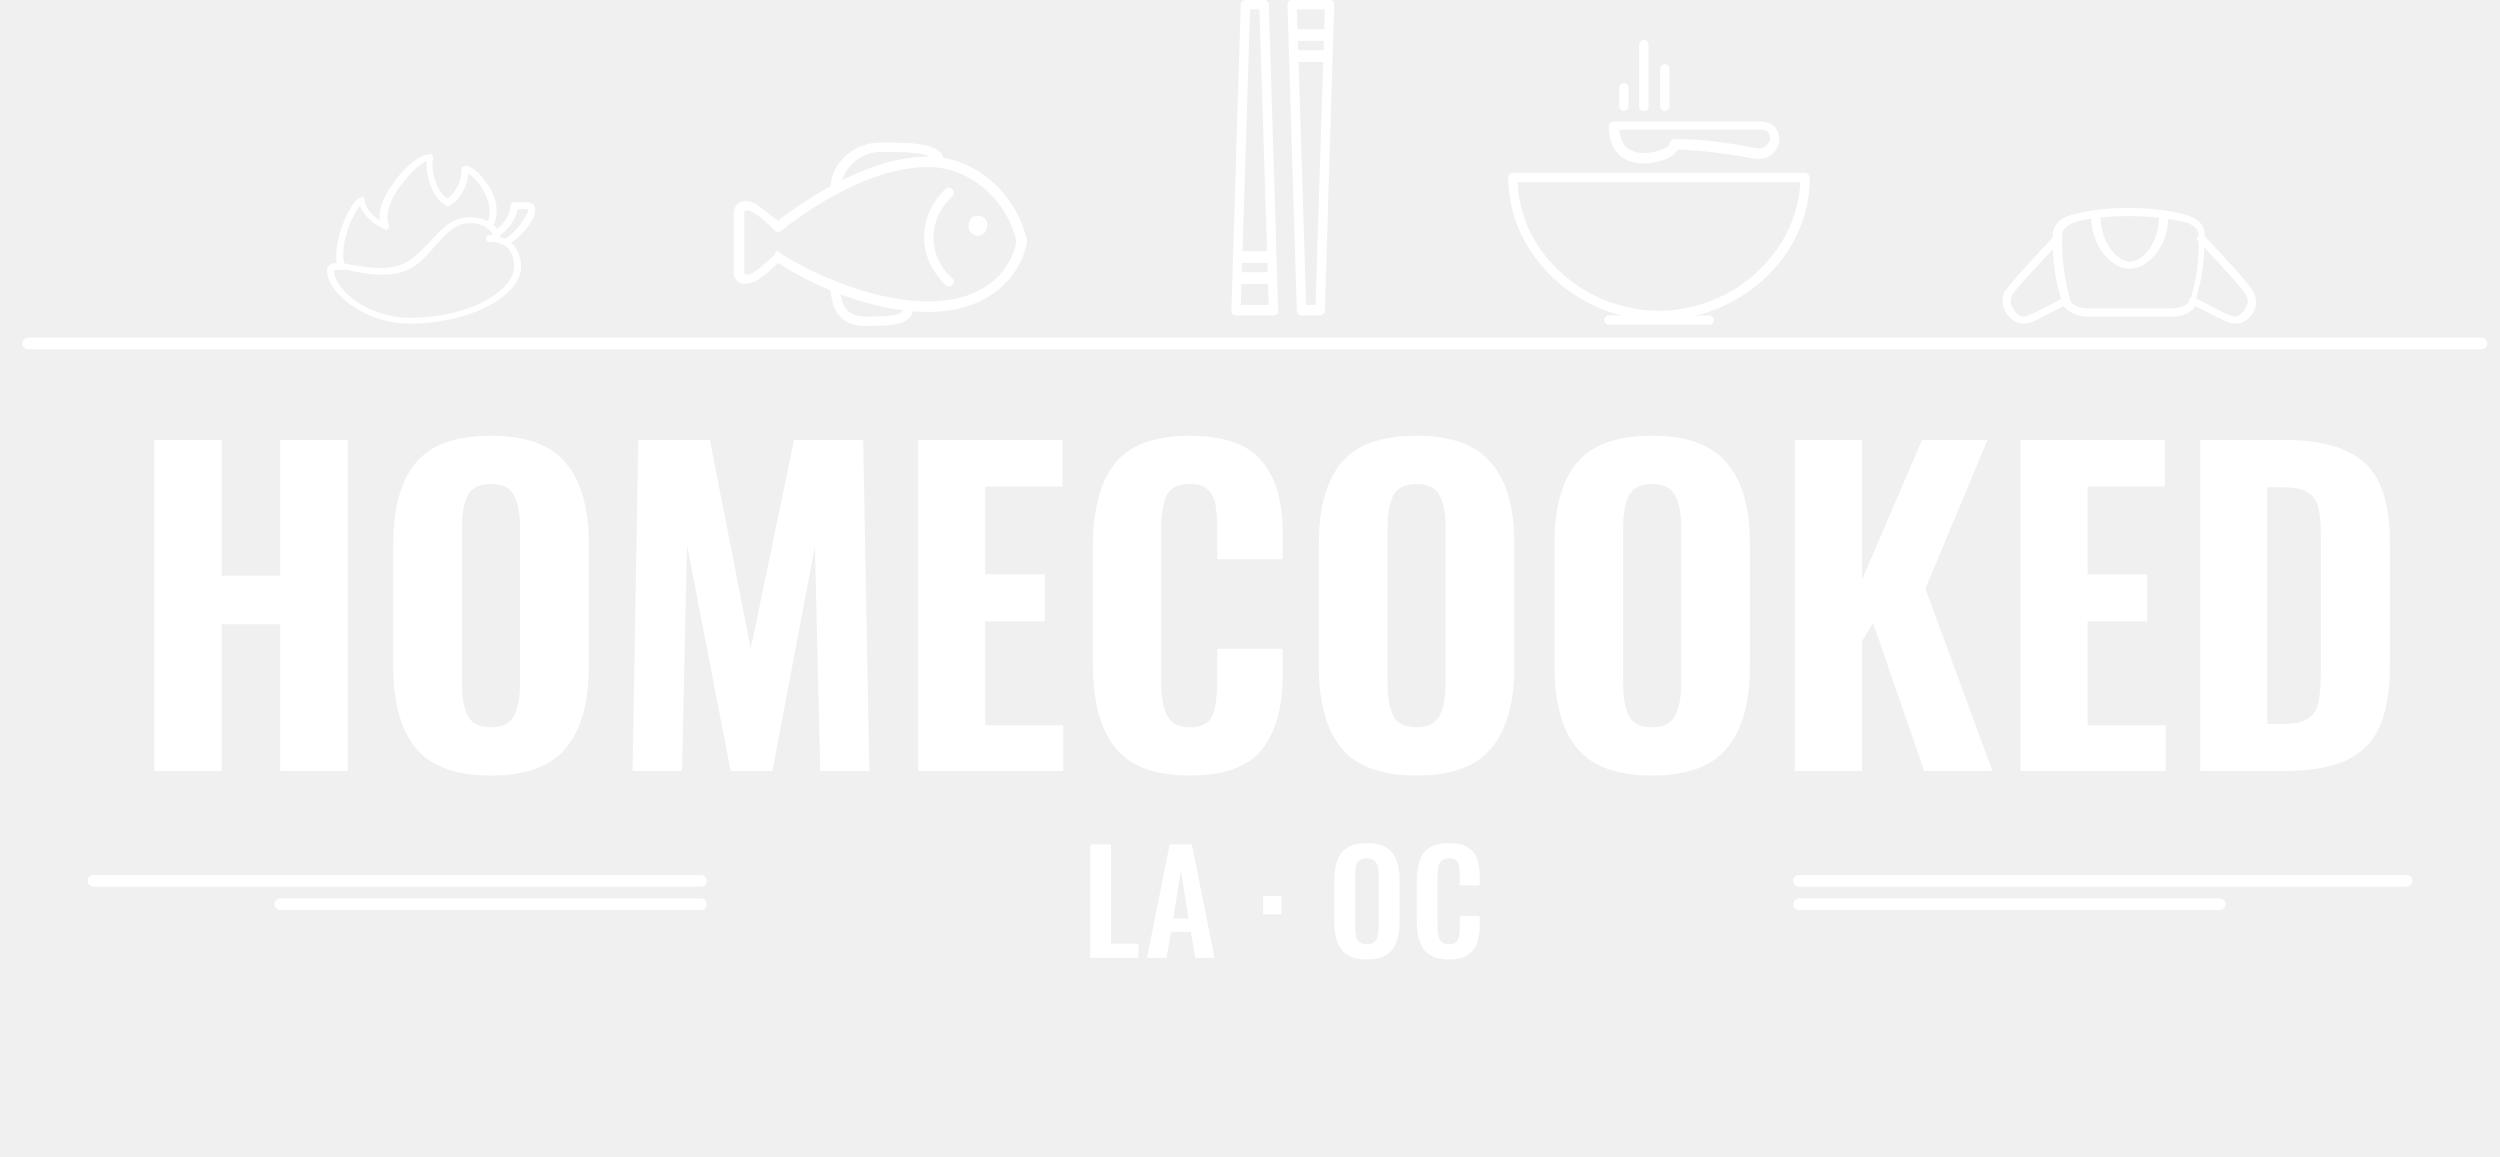
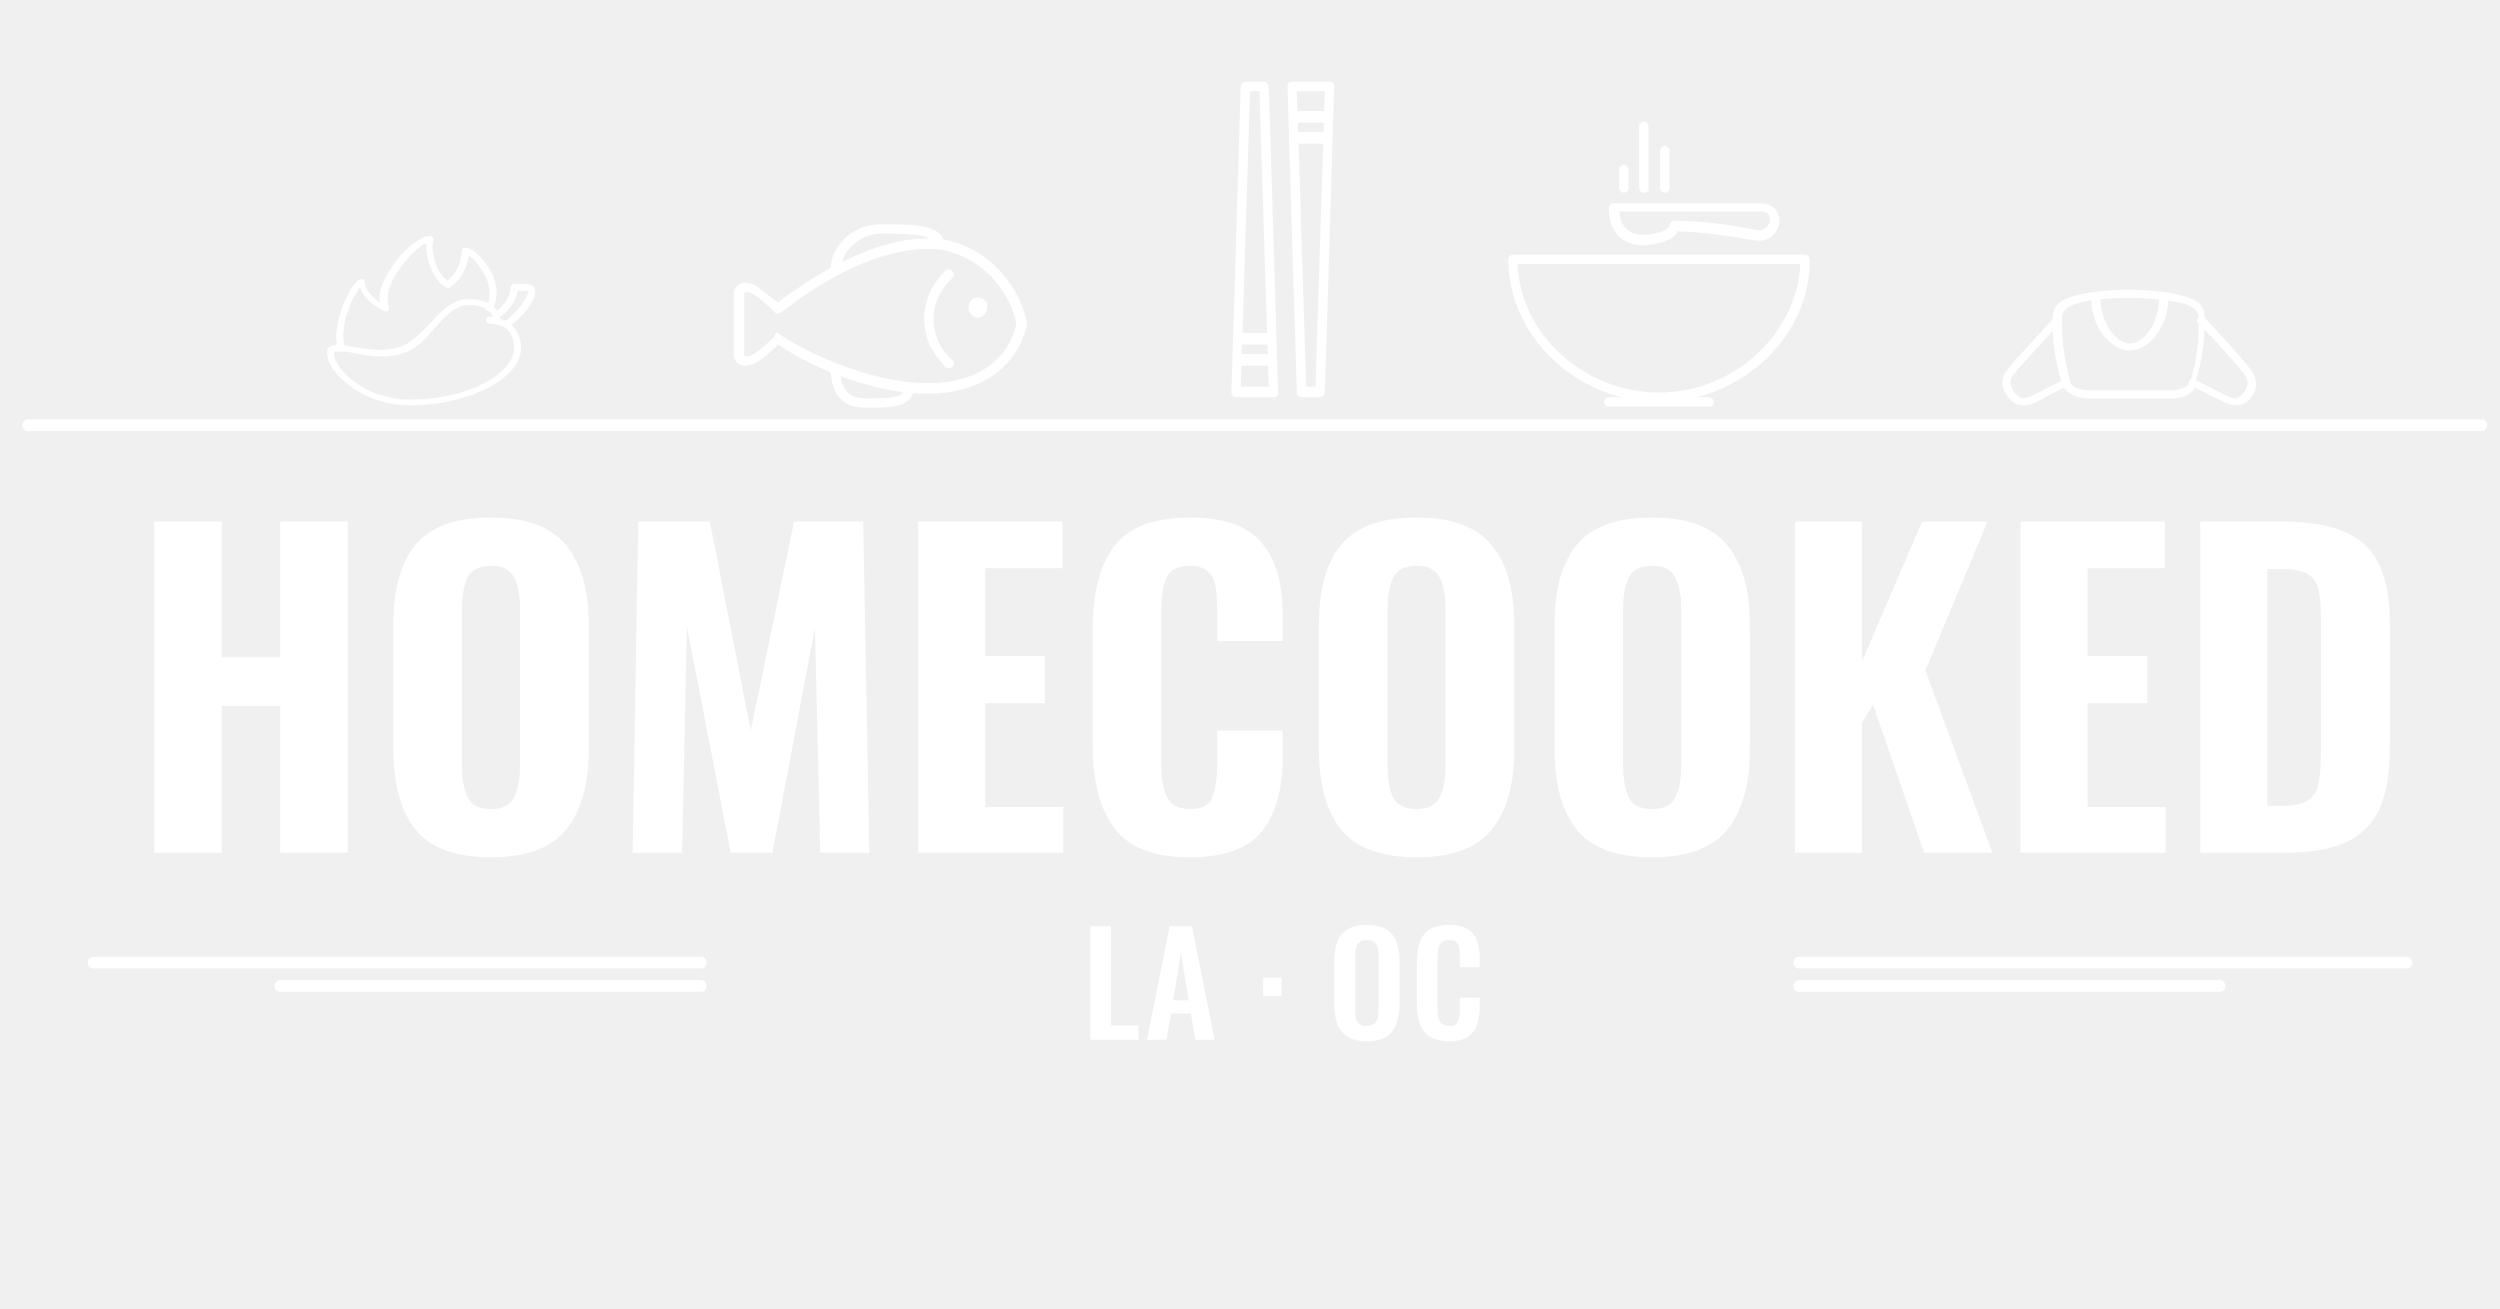
- <svg xmlns="http://www.w3.org/2000/svg" width="214" height="99" viewBox="0 0 214 99" fill="none">
-   <path d="M13.205 37.65H18.98V49.27H23.985V37.65H29.76V66H23.985V53.435H18.98V66H13.205V37.65ZM42.032 66.385C39.022 66.385 36.876 65.603 35.592 64.04C34.309 62.453 33.667 60.132 33.667 57.075V46.505C33.667 43.448 34.309 41.15 35.592 39.61C36.876 38.07 39.022 37.3 42.032 37.3C45.019 37.3 47.154 38.082 48.437 39.645C49.744 41.185 50.397 43.472 50.397 46.505V57.11C50.397 60.143 49.744 62.453 48.437 64.04C47.154 65.603 45.019 66.385 42.032 66.385ZM42.032 62.255C43.012 62.255 43.666 61.928 43.992 61.275C44.342 60.598 44.517 59.677 44.517 58.51V45.105C44.517 43.938 44.342 43.04 43.992 42.41C43.666 41.757 43.012 41.43 42.032 41.43C41.052 41.43 40.387 41.757 40.037 42.41C39.711 43.04 39.547 43.938 39.547 45.105V58.51C39.547 59.7 39.711 60.622 40.037 61.275C40.364 61.928 41.029 62.255 42.032 62.255ZM54.638 37.65H60.763L64.263 55.535L67.973 37.65H73.888L74.413 66H70.213L69.758 46.75L66.118 66H62.548L58.803 46.645L58.383 66H54.148L54.638 37.65ZM78.589 37.65H90.944V41.64H84.329V49.165H89.439V53.19H84.329V62.08H91.014V66H78.589V37.65ZM101.845 66.385C98.835 66.385 96.7 65.58 95.44 63.97C94.18 62.337 93.55 59.992 93.55 56.935V46.785C93.55 43.658 94.168 41.302 95.405 39.715C96.665 38.105 98.812 37.3 101.845 37.3C104.738 37.3 106.78 38.012 107.97 39.435C109.183 40.835 109.79 42.853 109.79 45.49V47.87H104.19V45.245C104.19 44.405 104.143 43.728 104.05 43.215C103.98 42.702 103.77 42.282 103.42 41.955C103.093 41.605 102.58 41.43 101.88 41.43C100.83 41.43 100.153 41.768 99.85 42.445C99.547 43.122 99.395 44.113 99.395 45.42V58.3C99.395 59.63 99.57 60.622 99.92 61.275C100.27 61.928 100.923 62.255 101.88 62.255C102.86 62.255 103.49 61.928 103.77 61.275C104.05 60.598 104.19 59.607 104.19 58.3V55.535H109.79V57.88C109.79 60.587 109.195 62.687 108.005 64.18C106.815 65.65 104.762 66.385 101.845 66.385ZM121.261 66.385C118.251 66.385 116.104 65.603 114.821 64.04C113.537 62.453 112.896 60.132 112.896 57.075V46.505C112.896 43.448 113.537 41.15 114.821 39.61C116.104 38.07 118.251 37.3 121.261 37.3C124.247 37.3 126.382 38.082 127.666 39.645C128.972 41.185 129.626 43.472 129.626 46.505V57.11C129.626 60.143 128.972 62.453 127.666 64.04C126.382 65.603 124.247 66.385 121.261 66.385ZM121.261 62.255C122.241 62.255 122.894 61.928 123.221 61.275C123.571 60.598 123.746 59.677 123.746 58.51V45.105C123.746 43.938 123.571 43.04 123.221 42.41C122.894 41.757 122.241 41.43 121.261 41.43C120.281 41.43 119.616 41.757 119.266 42.41C118.939 43.04 118.776 43.938 118.776 45.105V58.51C118.776 59.7 118.939 60.622 119.266 61.275C119.592 61.928 120.257 62.255 121.261 62.255ZM141.427 66.385C138.417 66.385 136.27 65.603 134.987 64.04C133.703 62.453 133.062 60.132 133.062 57.075V46.505C133.062 43.448 133.703 41.15 134.987 39.61C136.27 38.07 138.417 37.3 141.427 37.3C144.413 37.3 146.548 38.082 147.832 39.645C149.138 41.185 149.792 43.472 149.792 46.505V57.11C149.792 60.143 149.138 62.453 147.832 64.04C146.548 65.603 144.413 66.385 141.427 66.385ZM141.427 62.255C142.407 62.255 143.06 61.928 143.387 61.275C143.737 60.598 143.912 59.677 143.912 58.51V45.105C143.912 43.938 143.737 43.04 143.387 42.41C143.06 41.757 142.407 41.43 141.427 41.43C140.447 41.43 139.782 41.757 139.432 42.41C139.105 43.04 138.942 43.938 138.942 45.105V58.51C138.942 59.7 139.105 60.622 139.432 61.275C139.758 61.928 140.423 62.255 141.427 62.255ZM153.648 37.65H159.388V49.62L164.533 37.65H170.133L164.813 50.39L170.553 66H164.708L160.333 53.33L159.388 54.87V66H153.648V37.65ZM172.959 37.65H185.314V41.64H178.699V49.165H183.809V53.19H178.699V62.08H185.384V66H172.959V37.65ZM188.34 37.65H195.27C197.65 37.65 199.505 37.965 200.835 38.595C202.188 39.202 203.145 40.147 203.705 41.43C204.288 42.713 204.58 44.417 204.58 46.54V56.865C204.58 59.035 204.3 60.785 203.74 62.115C203.18 63.422 202.235 64.402 200.905 65.055C199.575 65.685 197.743 66 195.41 66H188.34V37.65ZM195.34 61.975C196.343 61.975 197.078 61.823 197.545 61.52C198.035 61.193 198.338 60.727 198.455 60.12C198.595 59.513 198.665 58.638 198.665 57.495V45.77C198.665 44.697 198.583 43.892 198.42 43.355C198.28 42.795 197.977 42.387 197.51 42.13C197.043 41.85 196.308 41.71 195.305 41.71H194.08V61.975H195.34Z" fill="white" />
-   <path d="M93.324 82V72.28H95.1V80.776H97.452V82H93.324ZM98.183 82L100.127 72.28H102.023L103.967 82H102.323L101.939 79.756H100.247L99.851 82H98.183ZM100.427 78.628H101.747L101.087 74.548L100.427 78.628ZM108.127 78.268V76.696H109.699V78.268H108.127ZM116.999 82.132C116.311 82.132 115.763 82.004 115.355 81.748C114.947 81.492 114.655 81.124 114.479 80.644C114.303 80.164 114.215 79.596 114.215 78.94V75.304C114.215 74.648 114.303 74.088 114.479 73.624C114.655 73.152 114.947 72.792 115.355 72.544C115.763 72.296 116.311 72.172 116.999 72.172C117.703 72.172 118.255 72.296 118.655 72.544C119.063 72.792 119.355 73.152 119.531 73.624C119.715 74.088 119.807 74.648 119.807 75.304V78.952C119.807 79.6 119.715 80.164 119.531 80.644C119.355 81.116 119.063 81.484 118.655 81.748C118.255 82.004 117.703 82.132 116.999 82.132ZM116.999 80.824C117.295 80.824 117.511 80.76 117.647 80.632C117.791 80.504 117.887 80.328 117.935 80.104C117.983 79.88 118.007 79.636 118.007 79.372V74.896C118.007 74.624 117.983 74.38 117.935 74.164C117.887 73.948 117.791 73.78 117.647 73.66C117.511 73.532 117.295 73.468 116.999 73.468C116.719 73.468 116.507 73.532 116.363 73.66C116.219 73.78 116.123 73.948 116.075 74.164C116.027 74.38 116.003 74.624 116.003 74.896V79.372C116.003 79.636 116.023 79.88 116.063 80.104C116.111 80.328 116.207 80.504 116.351 80.632C116.495 80.76 116.711 80.824 116.999 80.824ZM124.037 82.132C123.325 82.132 122.765 81.992 122.357 81.712C121.957 81.432 121.677 81.052 121.517 80.572C121.357 80.084 121.277 79.524 121.277 78.892V75.424C121.277 74.76 121.357 74.184 121.517 73.696C121.677 73.208 121.957 72.832 122.357 72.568C122.765 72.304 123.325 72.172 124.037 72.172C124.709 72.172 125.233 72.288 125.609 72.52C125.993 72.744 126.265 73.068 126.425 73.492C126.585 73.916 126.665 74.408 126.665 74.968V75.784H124.961V74.944C124.961 74.672 124.945 74.424 124.913 74.2C124.889 73.976 124.813 73.8 124.685 73.672C124.565 73.536 124.353 73.468 124.049 73.468C123.745 73.468 123.521 73.54 123.377 73.684C123.241 73.82 123.153 74.008 123.113 74.248C123.073 74.48 123.053 74.744 123.053 75.04V79.264C123.053 79.616 123.081 79.908 123.137 80.14C123.193 80.364 123.293 80.536 123.437 80.656C123.589 80.768 123.793 80.824 124.049 80.824C124.345 80.824 124.553 80.756 124.673 80.62C124.801 80.476 124.881 80.288 124.913 80.056C124.945 79.824 124.961 79.564 124.961 79.276V78.4H126.665V79.18C126.665 79.756 126.589 80.268 126.437 80.716C126.285 81.156 126.017 81.504 125.633 81.76C125.257 82.008 124.725 82.132 124.037 82.132Z" fill="white" />
-   <path d="M2.408 29.4H212.408" stroke="white" stroke-miterlimit="10" stroke-linecap="round" stroke-linejoin="round" />
-   <path d="M8 75.4H60" stroke="white" stroke-miterlimit="10" stroke-linecap="round" stroke-linejoin="round" />
-   <path d="M154 75.4H206" stroke="white" stroke-miterlimit="10" stroke-linecap="round" stroke-linejoin="round" />
-   <path d="M154 77.4H190" stroke="white" stroke-miterlimit="10" stroke-linecap="round" stroke-linejoin="round" />
-   <path d="M24 77.4H60" stroke="white" stroke-miterlimit="10" stroke-linecap="round" stroke-linejoin="round" />
-   <path d="M109.008 27H105.808C105.708 27 105.608 27 105.508 26.9C105.408 26.8 105.408 26.7 105.408 26.6L106.208 0.4C106.208 0.2 106.408 0 106.608 0H108.208C108.408 0 108.608 0.2 108.608 0.4L109.408 26.5V26.6C109.408 26.8 109.308 27 109.008 27ZM106.208 26.1H108.608L107.808 0.8H107.008L106.208 26.1Z" fill="white" />
-   <path d="M108.608 24.3H106.208C106.008 24.3 105.808 24.1 105.808 23.8C105.808 23.5 106.008 23.3 106.208 23.3H108.608C108.808 23.3 109.008 23.5 109.008 23.8C109.008 24.1 108.808 24.3 108.608 24.3Z" fill="white" />
-   <path d="M108.608 22.5H106.208C106.008 22.5 105.808 22.3 105.808 22C105.808 21.7 106.008 21.5 106.208 21.5H108.608C108.808 21.5 109.008 21.7 109.008 22C109.008 22.3 108.808 22.5 108.608 22.5Z" fill="white" />
-   <path d="M113.008 27H111.408C111.208 27 111.008 26.8 111.008 26.6L110.208 0.4C110.208 0.3 110.208 0.2 110.308 0.1C110.408 -1.52737e-06 110.508 0 110.608 0H113.808C113.908 0 114.008 -1.52737e-06 114.108 0.1C114.208 0.2 114.208 0.3 114.208 0.4L113.408 26.6C113.408 26.8 113.208 27 113.008 27ZM111.808 26.1H112.608L113.408 0.8H111.008L111.808 26.1Z" fill="white" />
-   <path d="M113.408 3.5H111.008C110.808 3.5 110.608 3.3 110.608 3C110.608 2.7 110.808 2.5 111.008 2.5H113.408C113.608 2.5 113.808 2.7 113.808 3C113.808 3.3 113.708 3.5 113.408 3.5Z" fill="white" />
-   <path d="M113.408 5.3H111.008C110.808 5.3 110.608 5.1 110.608 4.8C110.608 4.5 110.808 4.3 111.008 4.3H113.408C113.608 4.3 113.808 4.5 113.808 4.8C113.808 5.1 113.708 5.3 113.408 5.3Z" fill="white" />
-   <path d="M79.508 26.7C73.508 26.7 67.908 23.4 66.608 22.5C66.108 23 65.208 23.8 64.608 24.1C64.308 24.2 64.008 24.3 63.808 24.3C63.108 24.3 62.808 23.8 62.808 23.3V18.2C62.808 17.7 63.208 17.2 63.808 17.2C64.108 17.2 64.308 17.3 64.608 17.4C65.108 17.7 66.008 18.5 66.608 18.9C66.708 18.9 66.708 18.8 66.808 18.7C68.808 17.3 74.108 13.4 79.508 13.4C83.408 13.4 87.008 16.5 87.908 20.6C87.908 20.7 87.908 20.7 87.908 20.8C87.108 24.4 83.908 26.7 79.508 26.7ZM66.508 21.5C66.608 21.5 66.708 21.5 66.708 21.6C68.408 22.8 74.108 25.8 79.508 25.8C83.508 25.8 86.308 23.9 87.008 20.7C86.208 17 82.908 14.3 79.508 14.3C74.308 14.3 69.208 18 67.308 19.4C67.108 19.6 66.908 19.7 66.808 19.8C66.608 19.9 66.408 19.9 66.308 19.7C65.908 19.3 64.808 18.3 64.308 18.1C64.108 18 63.908 18 63.908 18C63.708 18 63.708 18.1 63.708 18.2V23.3C63.708 23.4 63.708 23.5 63.908 23.5C64.008 23.5 64.108 23.5 64.308 23.4C64.808 23.2 65.908 22.2 66.308 21.8C66.308 21.6 66.408 21.5 66.508 21.5Z" fill="white" />
-   <path d="M83.708 20.2C83.508 20.2 83.308 20.1 83.108 19.9C82.908 19.7 82.908 19.5 82.908 19.3C82.908 19.1 83.008 18.9 83.108 18.7C83.408 18.4 84.008 18.4 84.308 18.7C84.508 18.9 84.508 19.1 84.508 19.3C84.508 19.5 84.408 19.7 84.308 19.9C84.108 20.1 83.908 20.2 83.708 20.2Z" fill="white" />
-   <path d="M71.508 16.4C71.308 16.4 71.108 16.2 71.108 16C71.108 14 73.108 12.2 75.308 12.2C78.108 12.2 80.808 12.2 80.808 13.9C80.808 14.1 80.608 14.3 80.408 14.3C80.208 14.3 80.008 14.1 80.008 13.9C80.008 13 77.308 13 75.408 13C73.508 13 72.008 14.6 72.008 16C71.908 16.2 71.808 16.4 71.508 16.4Z" fill="white" />
-   <path d="M74.008 27.9C72.108 27.9 71.108 26.7 71.108 24.5C71.108 24.3 71.308 24.1 71.508 24.1C71.708 24.1 71.908 24.3 71.908 24.5C71.908 26.2 72.608 27.1 74.008 27.1C76.108 27.1 77.408 27.1 77.408 26.2C77.408 26 77.608 25.8 77.808 25.8C78.008 25.8 78.208 26 78.208 26.2C78.208 27.9 76.208 27.9 74.008 27.9Z" fill="white" />
-   <path d="M81.208 24.5C81.108 24.5 81.008 24.5 80.908 24.4C80.508 23.9 79.108 22.6 79.108 20.3C79.108 18 80.508 16.6 80.908 16.2C81.108 16 81.308 16 81.508 16.2C81.708 16.4 81.708 16.6 81.508 16.8C81.108 17.2 79.908 18.4 79.908 20.3C79.908 22.3 81.108 23.5 81.508 23.8C81.708 24 81.708 24.2 81.508 24.4C81.408 24.5 81.308 24.5 81.208 24.5Z" fill="white" />
-   <path d="M146.308 27.8H137.708C137.508 27.8 137.308 27.6 137.308 27.4C137.308 27.2 137.508 27 137.708 27H146.308C146.508 27 146.708 27.2 146.708 27.4C146.708 27.6 146.608 27.8 146.308 27.8Z" fill="white" />
-   <path d="M142.008 27.4C135.008 27.4 129.108 21.8 129.108 15.2C129.108 15 129.308 14.8 129.508 14.8H154.508C154.708 14.8 154.908 15 154.908 15.2C155.008 21.8 149.008 27.4 142.008 27.4ZM129.908 15.6C130.108 21.6 135.608 26.6 142.008 26.6C148.408 26.6 153.808 21.6 154.108 15.6H129.908Z" fill="white" />
-   <path d="M139.008 9.5C138.808 9.5 138.608 9.3 138.608 9.1V7.5C138.608 7.3 138.808 7.1 139.008 7.1C139.208 7.1 139.408 7.3 139.408 7.5V9.1C139.408 9.3 139.208 9.5 139.008 9.5Z" fill="white" />
-   <path d="M140.708 9.5C140.508 9.5 140.308 9.3 140.308 9.1V3.8C140.308 3.6 140.508 3.4 140.708 3.4C140.908 3.4 141.108 3.6 141.108 3.8V9.1C141.208 9.3 141.008 9.5 140.708 9.5Z" fill="white" />
-   <path d="M142.508 9.5C142.308 9.5 142.108 9.3 142.108 9.1V5.9C142.108 5.7 142.308 5.5 142.508 5.5C142.708 5.5 142.908 5.7 142.908 5.9V9.1C142.908 9.3 142.708 9.5 142.508 9.5Z" fill="white" />
-   <path d="M140.708 14C138.808 14 137.708 12.8 137.708 10.8C137.708 10.6 137.908 10.4 138.108 10.4H150.608C151.708 10.4 152.308 11 152.308 12C152.308 12.6 151.708 13.6 150.608 13.6C150.508 13.6 150.208 13.6 149.708 13.5C148.608 13.3 146.308 12.9 143.608 12.8C143.208 13.7 141.408 14 140.708 14ZM138.608 11.1C138.708 12.4 139.408 13.1 140.708 13.1C141.608 13.1 142.908 12.7 142.908 12.3C142.908 12.1 143.108 11.9 143.308 11.9C146.308 11.9 148.708 12.4 149.908 12.6C150.208 12.7 150.508 12.7 150.608 12.7C151.208 12.7 151.508 12.1 151.508 11.9C151.508 11.3 151.308 11.1 150.608 11.1H138.608Z" fill="white" />
-   <path d="M173.208 27.7C172.208 27.7 171.408 26.6 171.408 25.8C171.408 25.4 171.508 25 171.808 24.7C172.508 23.7 175.708 20.4 175.808 20.2C175.908 20.1 176.208 20 176.308 20.2C176.508 20.3 176.508 20.5 176.408 20.6C176.408 20.6 173.108 24.1 172.408 25C172.208 25.3 172.108 25.5 172.108 25.8C172.108 26.3 172.708 27.1 173.208 27.1C173.408 27.1 173.908 26.9 174.108 26.8L176.608 25.5C176.808 25.4 177.008 25.5 177.108 25.6C177.208 25.8 177.108 25.9 177.008 26L174.508 27.3C174.408 27.4 173.708 27.7 173.208 27.7Z" fill="white" />
-   <path d="M186.008 27.1H178.708C177.508 27.1 176.608 26.4 176.508 25.9C176.408 25.6 176.408 25.4 176.308 25.1C176.008 24 175.708 22.8 175.708 20.4V20.3C175.708 19.9 175.708 19 177.008 18.5C178.108 18.1 180.008 17.8 182.208 17.8C184.408 17.8 186.308 18.1 187.408 18.5C188.808 19 188.708 19.9 188.708 20.3V20.4C188.708 22.7 188.408 24 188.108 25.1C188.008 25.4 188.008 25.6 187.908 25.9C188.008 26.4 187.208 27.1 186.008 27.1ZM182.308 18.5C180.308 18.5 178.408 18.7 177.408 19.1C176.508 19.5 176.508 20 176.508 20.3V20.4C176.508 22.7 176.808 23.9 177.008 24.9C177.108 25.2 177.108 25.4 177.208 25.7C177.208 25.9 177.708 26.4 178.708 26.4H186.008C186.908 26.4 187.408 25.9 187.508 25.7C187.608 25.4 187.608 25.2 187.708 24.9C188.008 23.8 188.208 22.6 188.208 20.4V20.3C188.208 20 188.208 19.5 187.308 19.1C186.308 18.8 184.408 18.5 182.308 18.5Z" fill="white" />
-   <path d="M191.408 27.7C190.908 27.7 190.308 27.4 190.108 27.3L187.508 26C187.308 25.9 187.308 25.7 187.408 25.6C187.508 25.4 187.708 25.4 187.908 25.5L190.408 26.8C190.608 26.9 191.108 27.1 191.308 27.1C191.808 27.1 192.408 26.3 192.408 25.8C192.408 25.6 192.308 25.3 192.108 25C191.408 24.1 188.208 20.6 188.108 20.6C188.008 20.5 188.008 20.3 188.208 20.2C188.408 20.1 188.608 20.1 188.708 20.2C188.808 20.3 192.008 23.7 192.708 24.7C193.008 25.1 193.108 25.5 193.108 25.8C193.208 26.6 192.408 27.7 191.408 27.7Z" fill="white" />
-   <path d="M182.308 23C180.608 23 179.008 20.9 179.008 18.6C179.008 18.4 179.208 18.3 179.408 18.3C179.608 18.3 179.808 18.4 179.808 18.6C179.808 20.7 181.208 22.4 182.308 22.4C183.508 22.4 184.808 20.7 184.808 18.6C184.808 18.4 185.008 18.3 185.208 18.3C185.408 18.3 185.608 18.4 185.608 18.6C185.608 20.9 184.008 23 182.308 23Z" fill="white" />
-   <path d="M35.108 27.7C30.908 27.7 28.008 24.8 28.008 23.3V23.2C28.008 23 28.008 22.8 28.208 22.7C28.308 22.6 28.608 22.5 28.908 22.5C29.108 22.5 29.308 22.5 29.708 22.6C30.908 22.8 33.108 23.3 34.708 22.5C35.408 22.1 36.108 21.4 36.708 20.8C37.708 19.7 38.608 18.6 40.208 18.6C41.808 18.6 42.708 19.4 42.808 20.3C44.408 20.7 44.608 22.3 44.608 22.8C44.608 25.4 40.108 27.7 35.108 27.7ZM28.908 23.1C28.708 23.1 28.608 23.1 28.608 23.1V23.2V23.3C28.608 24.5 31.108 27.2 35.108 27.2C40.208 27.2 44.008 24.9 44.008 22.8C44.008 22 43.708 20.7 41.908 20.7C41.708 20.7 41.608 20.6 41.608 20.4C41.608 20.2 41.708 20.1 41.908 20.1C42.008 20.1 42.108 20.1 42.208 20.1C42.008 19.6 41.308 19.1 40.208 19.1C38.908 19.1 38.108 20.1 37.208 21.1C36.608 21.8 35.908 22.6 35.108 23C33.408 23.9 31.008 23.4 29.708 23.1C29.308 23.1 29.008 23.1 28.908 23.1Z" fill="white" />
-   <path d="M43.408 21C43.308 21 43.208 21 43.208 20.9C43.108 20.8 43.108 20.6 43.208 20.5C44.608 19.5 45.108 18.3 45.208 18.1C45.208 18 45.208 17.9 45.208 17.9C45.108 17.9 44.908 17.9 44.708 17.9H44.308C44.208 18.7 43.508 19.7 42.708 20.2C42.608 20.3 42.408 20.2 42.308 20.1C42.208 20 42.208 19.8 42.408 19.7C43.208 19.2 43.708 18.2 43.708 17.6C43.708 17.5 43.808 17.3 44.008 17.3H44.708C45.208 17.3 45.408 17.3 45.608 17.5C45.808 17.6 45.808 17.8 45.808 18.1C45.808 18.5 45.208 19.8 43.608 20.9C43.508 21 43.408 21 43.408 21Z" fill="white" />
-   <path d="M29.208 23.1C29.108 23.1 28.908 23 28.908 22.9C28.308 20.8 30.008 17.2 30.808 16.9C30.908 16.9 31.008 16.9 31.108 16.9C31.208 16.9 31.208 17 31.208 17.1C31.208 17.7 31.808 18.4 32.508 18.9C32.308 17.4 33.508 15.9 34.008 15.2C34.808 14.2 36.008 13.2 36.808 13.2C36.908 13.2 37.008 13.2 37.008 13.3C37.108 13.4 37.108 13.4 37.108 13.5C36.808 14.4 37.308 16.4 38.308 17C39.208 16.3 39.508 15.3 39.508 14.5C39.508 14.4 39.608 14.2 39.808 14.2C40.408 14.2 41.108 14.9 41.608 15.6C42.008 16.1 43.108 17.9 42.108 19.5C42.008 19.6 41.808 19.7 41.708 19.6C41.608 19.5 41.508 19.4 41.608 19.3C42.408 17.9 41.408 16.3 41.108 15.9C40.708 15.4 40.408 15 40.108 14.9C40.008 15.6 39.708 16.8 38.508 17.6C38.408 17.7 38.308 17.7 38.208 17.6C37.108 17.1 36.408 15.1 36.508 13.8C36.008 14 35.308 14.6 34.608 15.5C33.408 16.9 32.908 18.4 33.308 19.3C33.308 19.4 33.308 19.5 33.208 19.6C33.108 19.7 33.008 19.7 32.908 19.6C31.908 19.2 31.108 18.4 30.808 17.6C30.108 18.5 29.008 21 29.508 22.7C29.508 22.9 29.408 23 29.208 23.1C29.308 23.1 29.208 23.1 29.208 23.1Z" fill="white" />
+ <svg xmlns="http://www.w3.org/2000/svg" width="214" height="112" viewBox="0 0 214 112" fill="none">
+   <path d="M13.205 44.65H18.98V56.27H23.985V44.65H29.76V73H23.985V60.435H18.98V73H13.205V44.65ZM42.032 73.385C39.022 73.385 36.876 72.603 35.592 71.04C34.309 69.453 33.667 67.132 33.667 64.075V53.505C33.667 50.448 34.309 48.15 35.592 46.61C36.876 45.07 39.022 44.3 42.032 44.3C45.019 44.3 47.154 45.082 48.437 46.645C49.744 48.185 50.397 50.472 50.397 53.505V64.11C50.397 67.143 49.744 69.453 48.437 71.04C47.154 72.603 45.019 73.385 42.032 73.385ZM42.032 69.255C43.012 69.255 43.666 68.928 43.992 68.275C44.342 67.598 44.517 66.677 44.517 65.51V52.105C44.517 50.938 44.342 50.04 43.992 49.41C43.666 48.757 43.012 48.43 42.032 48.43C41.052 48.43 40.387 48.757 40.037 49.41C39.711 50.04 39.547 50.938 39.547 52.105V65.51C39.547 66.7 39.711 67.622 40.037 68.275C40.364 68.928 41.029 69.255 42.032 69.255ZM54.638 44.65H60.763L64.263 62.535L67.973 44.65H73.888L74.413 73H70.213L69.758 53.75L66.118 73H62.548L58.803 53.645L58.383 73H54.148L54.638 44.65ZM78.589 44.65H90.944V48.64H84.329V56.165H89.439V60.19H84.329V69.08H91.014V73H78.589V44.65ZM101.845 73.385C98.835 73.385 96.7 72.58 95.44 70.97C94.18 69.337 93.55 66.992 93.55 63.935V53.785C93.55 50.658 94.168 48.302 95.405 46.715C96.665 45.105 98.812 44.3 101.845 44.3C104.738 44.3 106.78 45.012 107.97 46.435C109.183 47.835 109.79 49.853 109.79 52.49V54.87H104.19V52.245C104.19 51.405 104.143 50.728 104.05 50.215C103.98 49.702 103.77 49.282 103.42 48.955C103.093 48.605 102.58 48.43 101.88 48.43C100.83 48.43 100.153 48.768 99.85 49.445C99.547 50.122 99.395 51.113 99.395 52.42V65.3C99.395 66.63 99.57 67.622 99.92 68.275C100.27 68.928 100.923 69.255 101.88 69.255C102.86 69.255 103.49 68.928 103.77 68.275C104.05 67.598 104.19 66.607 104.19 65.3V62.535H109.79V64.88C109.79 67.587 109.195 69.687 108.005 71.18C106.815 72.65 104.762 73.385 101.845 73.385ZM121.261 73.385C118.251 73.385 116.104 72.603 114.821 71.04C113.537 69.453 112.896 67.132 112.896 64.075V53.505C112.896 50.448 113.537 48.15 114.821 46.61C116.104 45.07 118.251 44.3 121.261 44.3C124.247 44.3 126.382 45.082 127.666 46.645C128.972 48.185 129.626 50.472 129.626 53.505V64.11C129.626 67.143 128.972 69.453 127.666 71.04C126.382 72.603 124.247 73.385 121.261 73.385ZM121.261 69.255C122.241 69.255 122.894 68.928 123.221 68.275C123.571 67.598 123.746 66.677 123.746 65.51V52.105C123.746 50.938 123.571 50.04 123.221 49.41C122.894 48.757 122.241 48.43 121.261 48.43C120.281 48.43 119.616 48.757 119.266 49.41C118.939 50.04 118.776 50.938 118.776 52.105V65.51C118.776 66.7 118.939 67.622 119.266 68.275C119.592 68.928 120.257 69.255 121.261 69.255ZM141.427 73.385C138.417 73.385 136.27 72.603 134.987 71.04C133.703 69.453 133.062 67.132 133.062 64.075V53.505C133.062 50.448 133.703 48.15 134.987 46.61C136.27 45.07 138.417 44.3 141.427 44.3C144.413 44.3 146.548 45.082 147.832 46.645C149.138 48.185 149.792 50.472 149.792 53.505V64.11C149.792 67.143 149.138 69.453 147.832 71.04C146.548 72.603 144.413 73.385 141.427 73.385ZM141.427 69.255C142.407 69.255 143.06 68.928 143.387 68.275C143.737 67.598 143.912 66.677 143.912 65.51V52.105C143.912 50.938 143.737 50.04 143.387 49.41C143.06 48.757 142.407 48.43 141.427 48.43C140.447 48.43 139.782 48.757 139.432 49.41C139.105 50.04 138.942 50.938 138.942 52.105V65.51C138.942 66.7 139.105 67.622 139.432 68.275C139.758 68.928 140.423 69.255 141.427 69.255ZM153.648 44.65H159.388V56.62L164.533 44.65H170.133L164.813 57.39L170.553 73H164.708L160.333 60.33L159.388 61.87V73H153.648V44.65ZM172.959 44.65H185.314V48.64H178.699V56.165H183.809V60.19H178.699V69.08H185.384V73H172.959V44.65ZM188.34 44.65H195.27C197.65 44.65 199.505 44.965 200.835 45.595C202.188 46.202 203.145 47.147 203.705 48.43C204.288 49.713 204.58 51.417 204.58 53.54V63.865C204.58 66.035 204.3 67.785 203.74 69.115C203.18 70.422 202.235 71.402 200.905 72.055C199.575 72.685 197.743 73 195.41 73H188.34V44.65ZM195.34 68.975C196.343 68.975 197.078 68.823 197.545 68.52C198.035 68.193 198.338 67.727 198.455 67.12C198.595 66.513 198.665 65.638 198.665 64.495V52.77C198.665 51.697 198.583 50.892 198.42 50.355C198.28 49.795 197.977 49.387 197.51 49.13C197.043 48.85 196.308 48.71 195.305 48.71H194.08V68.975H195.34Z" fill="white" />
+   <path d="M93.324 89V79.28H95.1V87.776H97.452V89H93.324ZM98.183 89L100.127 79.28H102.023L103.967 89H102.323L101.939 86.756H100.247L99.851 89H98.183ZM100.427 85.628H101.747L101.087 81.548L100.427 85.628ZM108.127 85.268V83.696H109.699V85.268H108.127ZM116.999 89.132C116.311 89.132 115.763 89.004 115.355 88.748C114.947 88.492 114.655 88.124 114.479 87.644C114.303 87.164 114.215 86.596 114.215 85.94V82.304C114.215 81.648 114.303 81.088 114.479 80.624C114.655 80.152 114.947 79.792 115.355 79.544C115.763 79.296 116.311 79.172 116.999 79.172C117.703 79.172 118.255 79.296 118.655 79.544C119.063 79.792 119.355 80.152 119.531 80.624C119.715 81.088 119.807 81.648 119.807 82.304V85.952C119.807 86.6 119.715 87.164 119.531 87.644C119.355 88.116 119.063 88.484 118.655 88.748C118.255 89.004 117.703 89.132 116.999 89.132ZM116.999 87.824C117.295 87.824 117.511 87.76 117.647 87.632C117.791 87.504 117.887 87.328 117.935 87.104C117.983 86.88 118.007 86.636 118.007 86.372V81.896C118.007 81.624 117.983 81.38 117.935 81.164C117.887 80.948 117.791 80.78 117.647 80.66C117.511 80.532 117.295 80.468 116.999 80.468C116.719 80.468 116.507 80.532 116.363 80.66C116.219 80.78 116.123 80.948 116.075 81.164C116.027 81.38 116.003 81.624 116.003 81.896V86.372C116.003 86.636 116.023 86.88 116.063 87.104C116.111 87.328 116.207 87.504 116.351 87.632C116.495 87.76 116.711 87.824 116.999 87.824ZM124.037 89.132C123.325 89.132 122.765 88.992 122.357 88.712C121.957 88.432 121.677 88.052 121.517 87.572C121.357 87.084 121.277 86.524 121.277 85.892V82.424C121.277 81.76 121.357 81.184 121.517 80.696C121.677 80.208 121.957 79.832 122.357 79.568C122.765 79.304 123.325 79.172 124.037 79.172C124.709 79.172 125.233 79.288 125.609 79.52C125.993 79.744 126.265 80.068 126.425 80.492C126.585 80.916 126.665 81.408 126.665 81.968V82.784H124.961V81.944C124.961 81.672 124.945 81.424 124.913 81.2C124.889 80.976 124.813 80.8 124.685 80.672C124.565 80.536 124.353 80.468 124.049 80.468C123.745 80.468 123.521 80.54 123.377 80.684C123.241 80.82 123.153 81.008 123.113 81.248C123.073 81.48 123.053 81.744 123.053 82.04V86.264C123.053 86.616 123.081 86.908 123.137 87.14C123.193 87.364 123.293 87.536 123.437 87.656C123.589 87.768 123.793 87.824 124.049 87.824C124.345 87.824 124.553 87.756 124.673 87.62C124.801 87.476 124.881 87.288 124.913 87.056C124.945 86.824 124.961 86.564 124.961 86.276V85.4H126.665V86.18C126.665 86.756 126.589 87.268 126.437 87.716C126.285 88.156 126.017 88.504 125.633 88.76C125.257 89.008 124.725 89.132 124.037 89.132Z" fill="white" />
+   <path d="M2.408 36.4H212.408" stroke="white" stroke-miterlimit="10" stroke-linecap="round" stroke-linejoin="round" />
+   <path d="M8 82.4H60" stroke="white" stroke-miterlimit="10" stroke-linecap="round" stroke-linejoin="round" />
+   <path d="M154 82.4H206" stroke="white" stroke-miterlimit="10" stroke-linecap="round" stroke-linejoin="round" />
+   <path d="M154 84.4H190" stroke="white" stroke-miterlimit="10" stroke-linecap="round" stroke-linejoin="round" />
+   <path d="M24 84.4H60" stroke="white" stroke-miterlimit="10" stroke-linecap="round" stroke-linejoin="round" />
+   <path d="M109.008 34H105.808C105.708 34 105.608 34 105.508 33.9C105.408 33.8 105.408 33.7 105.408 33.6L106.208 7.4C106.208 7.2 106.408 7 106.608 7H108.208C108.408 7 108.608 7.2 108.608 7.4L109.408 33.5V33.6C109.408 33.8 109.308 34 109.008 34ZM106.208 33.1H108.608L107.808 7.8H107.008L106.208 33.1Z" fill="white" />
+   <path d="M108.608 31.3H106.208C106.008 31.3 105.808 31.1 105.808 30.8C105.808 30.5 106.008 30.3 106.208 30.3H108.608C108.808 30.3 109.008 30.5 109.008 30.8C109.008 31.1 108.808 31.3 108.608 31.3Z" fill="white" />
+   <path d="M108.608 29.5H106.208C106.008 29.5 105.808 29.3 105.808 29C105.808 28.7 106.008 28.5 106.208 28.5H108.608C108.808 28.5 109.008 28.7 109.008 29C109.008 29.3 108.808 29.5 108.608 29.5Z" fill="white" />
+   <path d="M113.008 34H111.408C111.208 34 111.008 33.8 111.008 33.6L110.208 7.4C110.208 7.3 110.208 7.2 110.308 7.1C110.408 7 110.508 7 110.608 7H113.808C113.908 7 114.008 7 114.108 7.1C114.208 7.2 114.208 7.3 114.208 7.4L113.408 33.6C113.408 33.8 113.208 34 113.008 34ZM111.808 33.1H112.608L113.408 7.8H111.008L111.808 33.1Z" fill="white" />
+   <path d="M113.408 10.5H111.008C110.808 10.5 110.608 10.3 110.608 10C110.608 9.7 110.808 9.5 111.008 9.5H113.408C113.608 9.5 113.808 9.7 113.808 10C113.808 10.3 113.708 10.5 113.408 10.5Z" fill="white" />
+   <path d="M113.408 12.3H111.008C110.808 12.3 110.608 12.1 110.608 11.8C110.608 11.5 110.808 11.3 111.008 11.3H113.408C113.608 11.3 113.808 11.5 113.808 11.8C113.808 12.1 113.708 12.3 113.408 12.3Z" fill="white" />
+   <path d="M79.508 33.7C73.508 33.7 67.908 30.4 66.608 29.5C66.108 30 65.208 30.8 64.608 31.1C64.308 31.2 64.008 31.3 63.808 31.3C63.108 31.3 62.808 30.8 62.808 30.3V25.2C62.808 24.7 63.208 24.2 63.808 24.2C64.108 24.2 64.308 24.3 64.608 24.4C65.108 24.7 66.008 25.5 66.608 25.9C66.708 25.9 66.708 25.8 66.808 25.7C68.808 24.3 74.108 20.4 79.508 20.4C83.408 20.4 87.008 23.5 87.908 27.6C87.908 27.7 87.908 27.7 87.908 27.8C87.108 31.4 83.908 33.7 79.508 33.7ZM66.508 28.5C66.608 28.5 66.708 28.5 66.708 28.6C68.408 29.8 74.108 32.8 79.508 32.8C83.508 32.8 86.308 30.9 87.008 27.7C86.208 24 82.908 21.3 79.508 21.3C74.308 21.3 69.208 25 67.308 26.4C67.108 26.6 66.908 26.7 66.808 26.8C66.608 26.9 66.408 26.9 66.308 26.7C65.908 26.3 64.808 25.3 64.308 25.1C64.108 25 63.908 25 63.908 25C63.708 25 63.708 25.1 63.708 25.2V30.3C63.708 30.4 63.708 30.5 63.908 30.5C64.008 30.5 64.108 30.5 64.308 30.4C64.808 30.2 65.908 29.2 66.308 28.8C66.308 28.6 66.408 28.5 66.508 28.5Z" fill="white" />
+   <path d="M83.708 27.2C83.508 27.2 83.308 27.1 83.108 26.9C82.908 26.7 82.908 26.5 82.908 26.3C82.908 26.1 83.008 25.9 83.108 25.7C83.408 25.4 84.008 25.4 84.308 25.7C84.508 25.9 84.508 26.1 84.508 26.3C84.508 26.5 84.408 26.7 84.308 26.9C84.108 27.1 83.908 27.2 83.708 27.2Z" fill="white" />
+   <path d="M71.508 23.4C71.308 23.4 71.108 23.2 71.108 23C71.108 21 73.108 19.2 75.308 19.2C78.108 19.2 80.808 19.2 80.808 20.9C80.808 21.1 80.608 21.3 80.408 21.3C80.208 21.3 80.008 21.1 80.008 20.9C80.008 20 77.308 20 75.408 20C73.508 20 72.008 21.6 72.008 23C71.908 23.2 71.808 23.4 71.508 23.4Z" fill="white" />
+   <path d="M74.008 34.9C72.108 34.9 71.108 33.7 71.108 31.5C71.108 31.3 71.308 31.1 71.508 31.1C71.708 31.1 71.908 31.3 71.908 31.5C71.908 33.2 72.608 34.1 74.008 34.1C76.108 34.1 77.408 34.1 77.408 33.2C77.408 33 77.608 32.8 77.808 32.8C78.008 32.8 78.208 33 78.208 33.2C78.208 34.9 76.208 34.9 74.008 34.9Z" fill="white" />
+   <path d="M81.208 31.5C81.108 31.5 81.008 31.5 80.908 31.4C80.508 30.9 79.108 29.6 79.108 27.3C79.108 25 80.508 23.6 80.908 23.2C81.108 23 81.308 23 81.508 23.2C81.708 23.4 81.708 23.6 81.508 23.8C81.108 24.2 79.908 25.4 79.908 27.3C79.908 29.3 81.108 30.5 81.508 30.8C81.708 31 81.708 31.2 81.508 31.4C81.408 31.5 81.308 31.5 81.208 31.5Z" fill="white" />
+   <path d="M146.308 34.8H137.708C137.508 34.8 137.308 34.6 137.308 34.4C137.308 34.2 137.508 34 137.708 34H146.308C146.508 34 146.708 34.2 146.708 34.4C146.708 34.6 146.608 34.8 146.308 34.8Z" fill="white" />
+   <path d="M142.008 34.4C135.008 34.4 129.108 28.8 129.108 22.2C129.108 22 129.308 21.8 129.508 21.8H154.508C154.708 21.8 154.908 22 154.908 22.2C155.008 28.8 149.008 34.4 142.008 34.4ZM129.908 22.6C130.108 28.6 135.608 33.6 142.008 33.6C148.408 33.6 153.808 28.6 154.108 22.6H129.908Z" fill="white" />
+   <path d="M139.008 16.5C138.808 16.5 138.608 16.3 138.608 16.1V14.5C138.608 14.3 138.808 14.1 139.008 14.1C139.208 14.1 139.408 14.3 139.408 14.5V16.1C139.408 16.3 139.208 16.5 139.008 16.5Z" fill="white" />
+   <path d="M140.708 16.5C140.508 16.5 140.308 16.3 140.308 16.1V10.8C140.308 10.6 140.508 10.4 140.708 10.4C140.908 10.4 141.108 10.6 141.108 10.8V16.1C141.208 16.3 141.008 16.5 140.708 16.5Z" fill="white" />
+   <path d="M142.508 16.5C142.308 16.5 142.108 16.3 142.108 16.1V12.9C142.108 12.7 142.308 12.5 142.508 12.5C142.708 12.5 142.908 12.7 142.908 12.9V16.1C142.908 16.3 142.708 16.5 142.508 16.5Z" fill="white" />
+   <path d="M140.708 21C138.808 21 137.708 19.8 137.708 17.8C137.708 17.6 137.908 17.4 138.108 17.4H150.608C151.708 17.4 152.308 18 152.308 19C152.308 19.6 151.708 20.6 150.608 20.6C150.508 20.6 150.208 20.6 149.708 20.5C148.608 20.3 146.308 19.9 143.608 19.8C143.208 20.7 141.408 21 140.708 21ZM138.608 18.1C138.708 19.4 139.408 20.1 140.708 20.1C141.608 20.1 142.908 19.7 142.908 19.3C142.908 19.1 143.108 18.9 143.308 18.9C146.308 18.9 148.708 19.4 149.908 19.6C150.208 19.7 150.508 19.7 150.608 19.7C151.208 19.7 151.508 19.1 151.508 18.9C151.508 18.3 151.308 18.1 150.608 18.1H138.608Z" fill="white" />
+   <path d="M173.208 34.7C172.208 34.7 171.408 33.6 171.408 32.8C171.408 32.4 171.508 32 171.808 31.7C172.508 30.7 175.708 27.4 175.808 27.2C175.908 27.1 176.208 27 176.308 27.2C176.508 27.3 176.508 27.5 176.408 27.6C176.408 27.6 173.108 31.1 172.408 32C172.208 32.3 172.108 32.5 172.108 32.8C172.108 33.3 172.708 34.1 173.208 34.1C173.408 34.1 173.908 33.9 174.108 33.8L176.608 32.5C176.808 32.4 177.008 32.5 177.108 32.6C177.208 32.8 177.108 32.9 177.008 33L174.508 34.3C174.408 34.4 173.708 34.7 173.208 34.7Z" fill="white" />
+   <path d="M186.008 34.1H178.708C177.508 34.1 176.608 33.4 176.508 32.9C176.408 32.6 176.408 32.4 176.308 32.1C176.008 31 175.708 29.8 175.708 27.4V27.3C175.708 26.9 175.708 26 177.008 25.5C178.108 25.1 180.008 24.8 182.208 24.8C184.408 24.8 186.308 25.1 187.408 25.5C188.808 26 188.708 26.9 188.708 27.3V27.4C188.708 29.7 188.408 31 188.108 32.1C188.008 32.4 188.008 32.6 187.908 32.9C188.008 33.4 187.208 34.1 186.008 34.1ZM182.308 25.5C180.308 25.5 178.408 25.7 177.408 26.1C176.508 26.5 176.508 27 176.508 27.3V27.4C176.508 29.7 176.808 30.9 177.008 31.9C177.108 32.2 177.108 32.4 177.208 32.7C177.208 32.9 177.708 33.4 178.708 33.4H186.008C186.908 33.4 187.408 32.9 187.508 32.7C187.608 32.4 187.608 32.2 187.708 31.9C188.008 30.8 188.208 29.6 188.208 27.4V27.3C188.208 27 188.208 26.5 187.308 26.1C186.308 25.8 184.408 25.5 182.308 25.5Z" fill="white" />
+   <path d="M191.408 34.7C190.908 34.7 190.308 34.4 190.108 34.3L187.508 33C187.308 32.9 187.308 32.7 187.408 32.6C187.508 32.4 187.708 32.4 187.908 32.5L190.408 33.8C190.608 33.9 191.108 34.1 191.308 34.1C191.808 34.1 192.408 33.3 192.408 32.8C192.408 32.6 192.308 32.3 192.108 32C191.408 31.1 188.208 27.6 188.108 27.6C188.008 27.5 188.008 27.3 188.208 27.2C188.408 27.1 188.608 27.1 188.708 27.2C188.808 27.3 192.008 30.7 192.708 31.7C193.008 32.1 193.108 32.5 193.108 32.8C193.208 33.6 192.408 34.7 191.408 34.7Z" fill="white" />
+   <path d="M182.308 30C180.608 30 179.008 27.9 179.008 25.6C179.008 25.4 179.208 25.3 179.408 25.3C179.608 25.3 179.808 25.4 179.808 25.6C179.808 27.7 181.208 29.4 182.308 29.4C183.508 29.4 184.808 27.7 184.808 25.6C184.808 25.4 185.008 25.3 185.208 25.3C185.408 25.3 185.608 25.4 185.608 25.6C185.608 27.9 184.008 30 182.308 30Z" fill="white" />
+   <path d="M35.108 34.7C30.908 34.7 28.008 31.8 28.008 30.3V30.2C28.008 30 28.008 29.8 28.208 29.7C28.308 29.6 28.608 29.5 28.908 29.5C29.108 29.5 29.308 29.5 29.708 29.6C30.908 29.8 33.108 30.3 34.708 29.5C35.408 29.1 36.108 28.4 36.708 27.8C37.708 26.7 38.608 25.6 40.208 25.6C41.808 25.6 42.708 26.4 42.808 27.3C44.408 27.7 44.608 29.3 44.608 29.8C44.608 32.4 40.108 34.7 35.108 34.7ZM28.908 30.1C28.708 30.1 28.608 30.1 28.608 30.1V30.2V30.3C28.608 31.5 31.108 34.2 35.108 34.2C40.208 34.2 44.008 31.9 44.008 29.8C44.008 29 43.708 27.7 41.908 27.7C41.708 27.7 41.608 27.6 41.608 27.4C41.608 27.2 41.708 27.1 41.908 27.1C42.008 27.1 42.108 27.1 42.208 27.1C42.008 26.6 41.308 26.1 40.208 26.1C38.908 26.1 38.108 27.1 37.208 28.1C36.608 28.8 35.908 29.6 35.108 30C33.408 30.9 31.008 30.4 29.708 30.1C29.308 30.1 29.008 30.1 28.908 30.1Z" fill="white" />
+   <path d="M43.408 28C43.308 28 43.208 28 43.208 27.9C43.108 27.8 43.108 27.6 43.208 27.5C44.608 26.5 45.108 25.3 45.208 25.1C45.208 25 45.208 24.9 45.208 24.9C45.108 24.9 44.908 24.9 44.708 24.9H44.308C44.208 25.7 43.508 26.7 42.708 27.2C42.608 27.3 42.408 27.2 42.308 27.1C42.208 27 42.208 26.8 42.408 26.7C43.208 26.2 43.708 25.2 43.708 24.6C43.708 24.5 43.808 24.3 44.008 24.3H44.708C45.208 24.3 45.408 24.3 45.608 24.5C45.808 24.6 45.808 24.8 45.808 25.1C45.808 25.5 45.208 26.8 43.608 27.9C43.508 28 43.408 28 43.408 28Z" fill="white" />
+   <path d="M29.208 30.1C29.108 30.1 28.908 30 28.908 29.9C28.308 27.8 30.008 24.2 30.808 23.9C30.908 23.9 31.008 23.9 31.108 23.9C31.208 23.9 31.208 24 31.208 24.1C31.208 24.7 31.808 25.4 32.508 25.9C32.308 24.4 33.508 22.9 34.008 22.2C34.808 21.2 36.008 20.2 36.808 20.2C36.908 20.2 37.008 20.2 37.008 20.3C37.108 20.4 37.108 20.4 37.108 20.5C36.808 21.4 37.308 23.4 38.308 24C39.208 23.3 39.508 22.3 39.508 21.5C39.508 21.4 39.608 21.2 39.808 21.2C40.408 21.2 41.108 21.9 41.608 22.6C42.008 23.1 43.108 24.9 42.108 26.5C42.008 26.6 41.808 26.7 41.708 26.6C41.608 26.5 41.508 26.4 41.608 26.3C42.408 24.9 41.408 23.3 41.108 22.9C40.708 22.4 40.408 22 40.108 21.9C40.008 22.6 39.708 23.8 38.508 24.6C38.408 24.7 38.308 24.7 38.208 24.6C37.108 24.1 36.408 22.1 36.508 20.8C36.008 21 35.308 21.6 34.608 22.5C33.408 23.9 32.908 25.4 33.308 26.3C33.308 26.4 33.308 26.5 33.208 26.6C33.108 26.7 33.008 26.7 32.908 26.6C31.908 26.2 31.108 25.4 30.808 24.6C30.108 25.5 29.008 28 29.508 29.7C29.508 29.9 29.408 30 29.208 30.1C29.208 30.1 29.308 30.1 29.208 30.1Z" fill="white" />
</svg>
